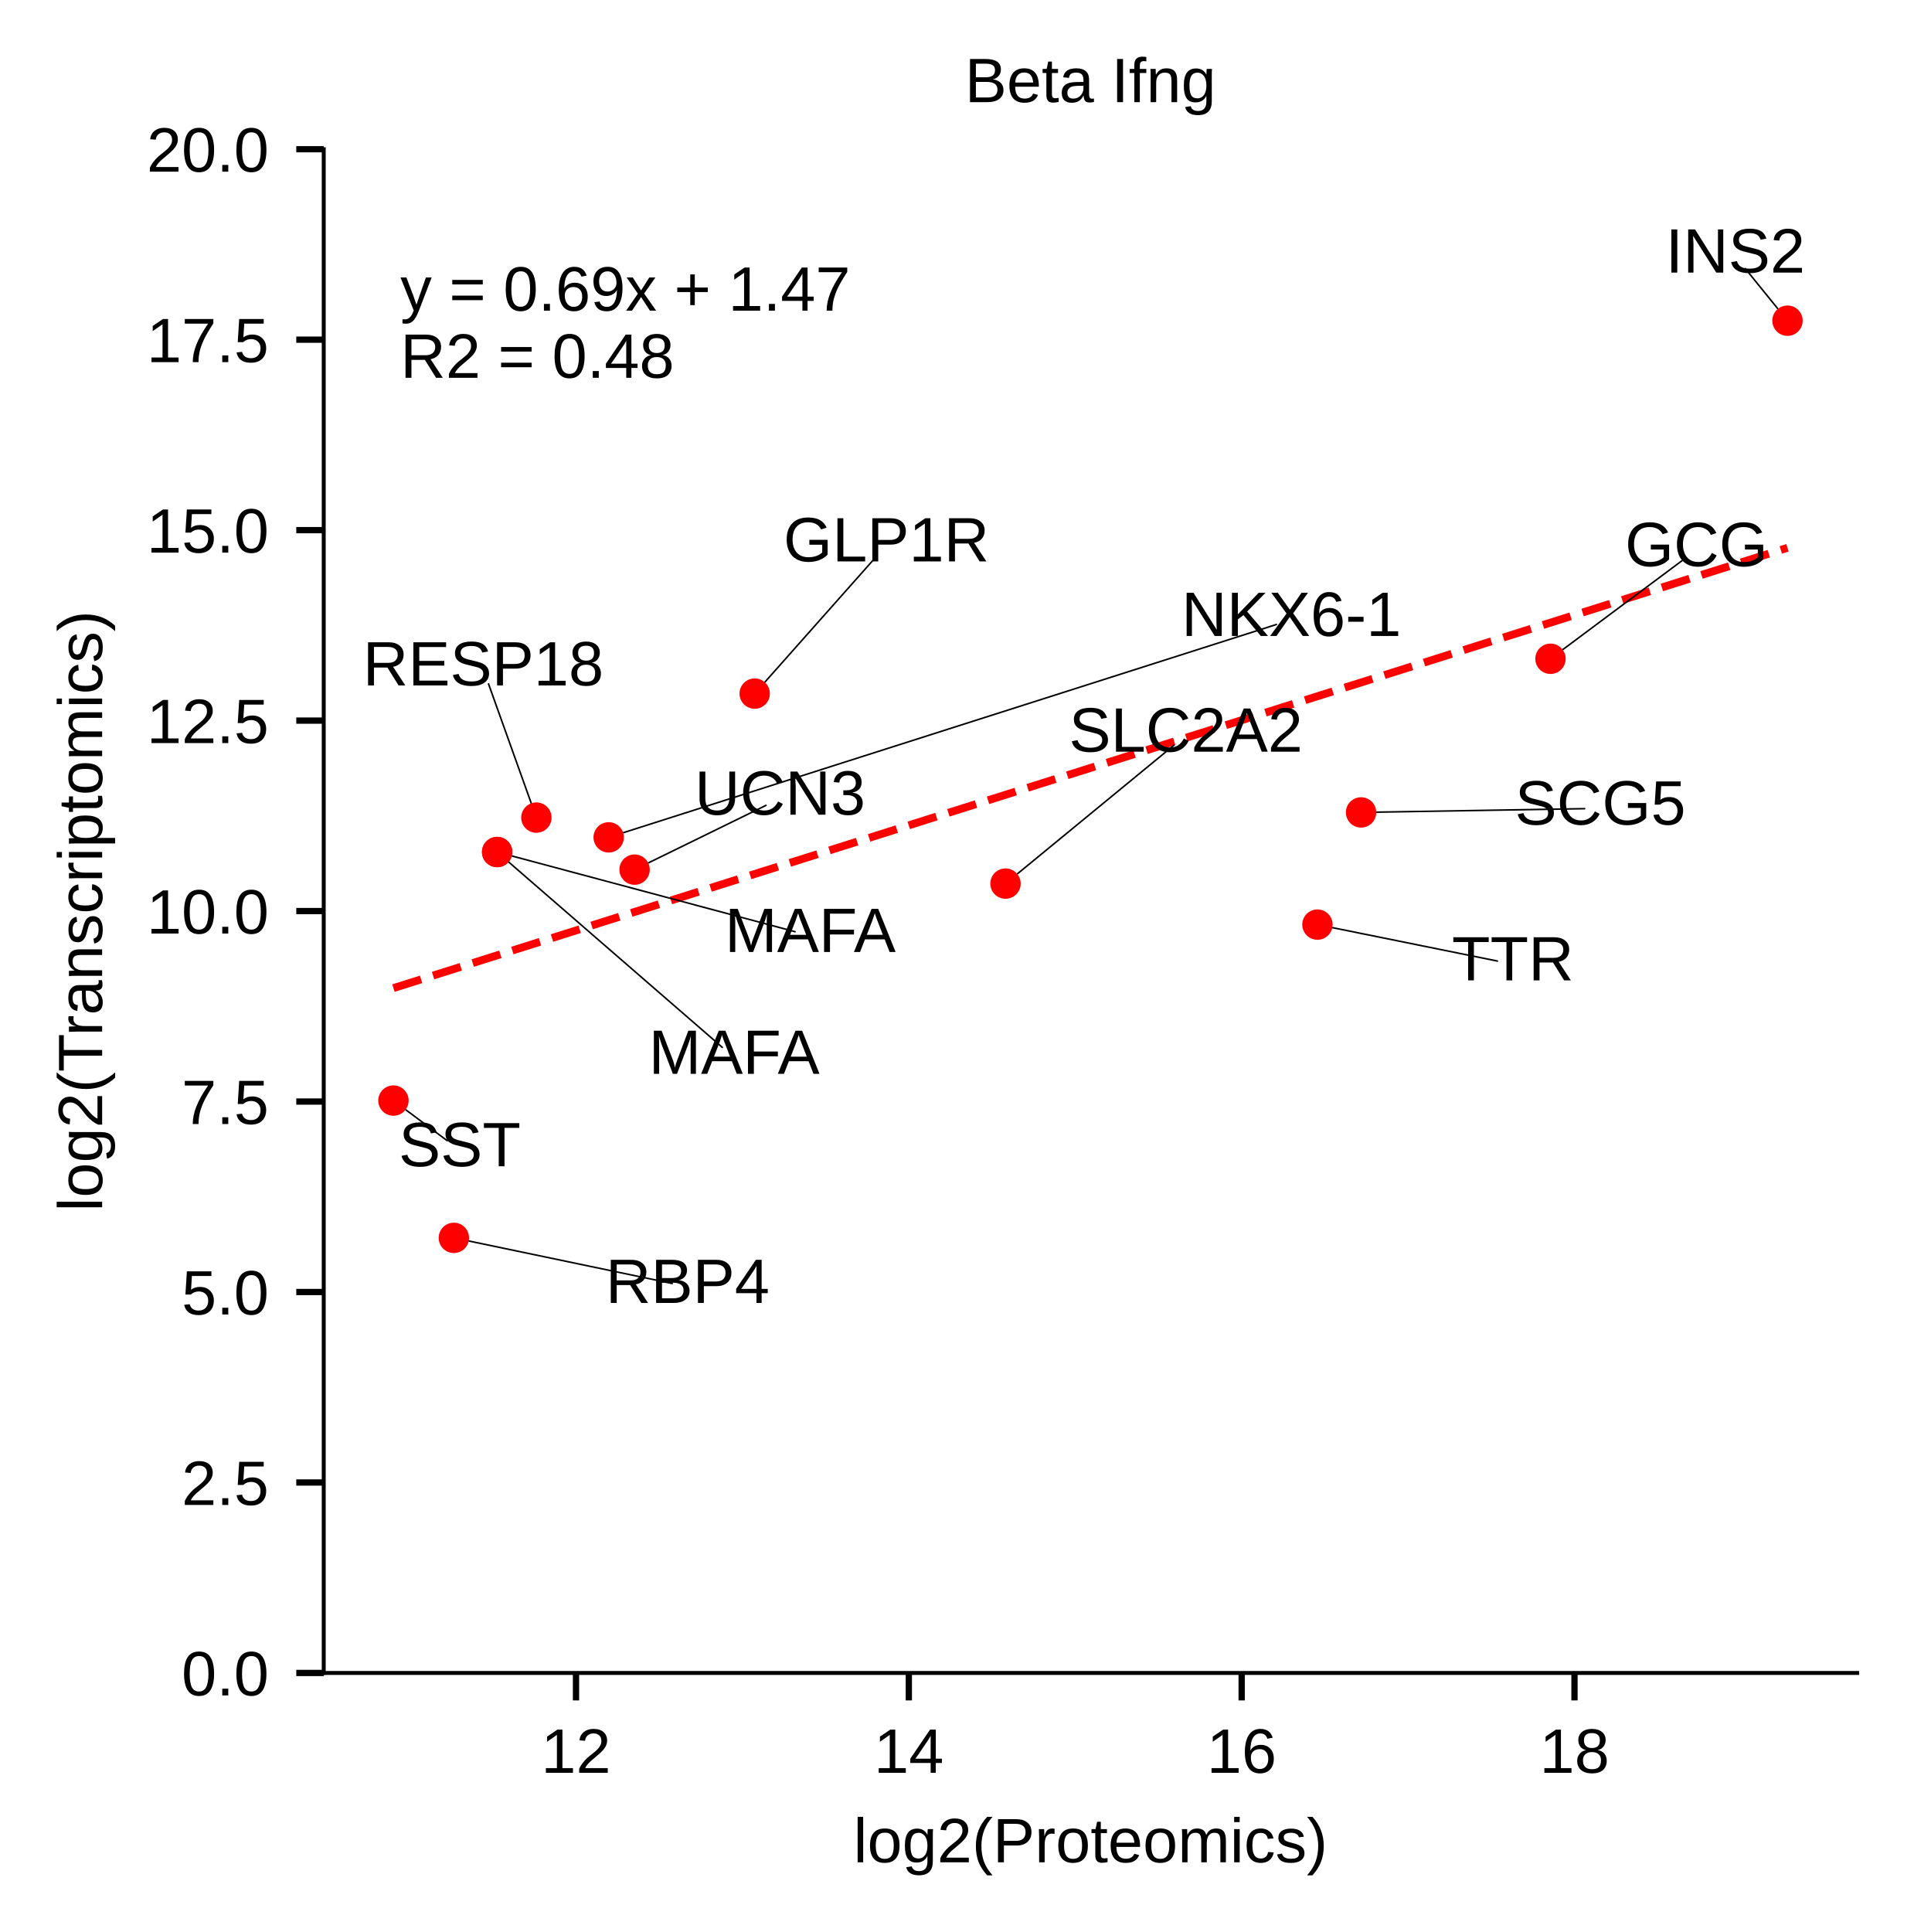
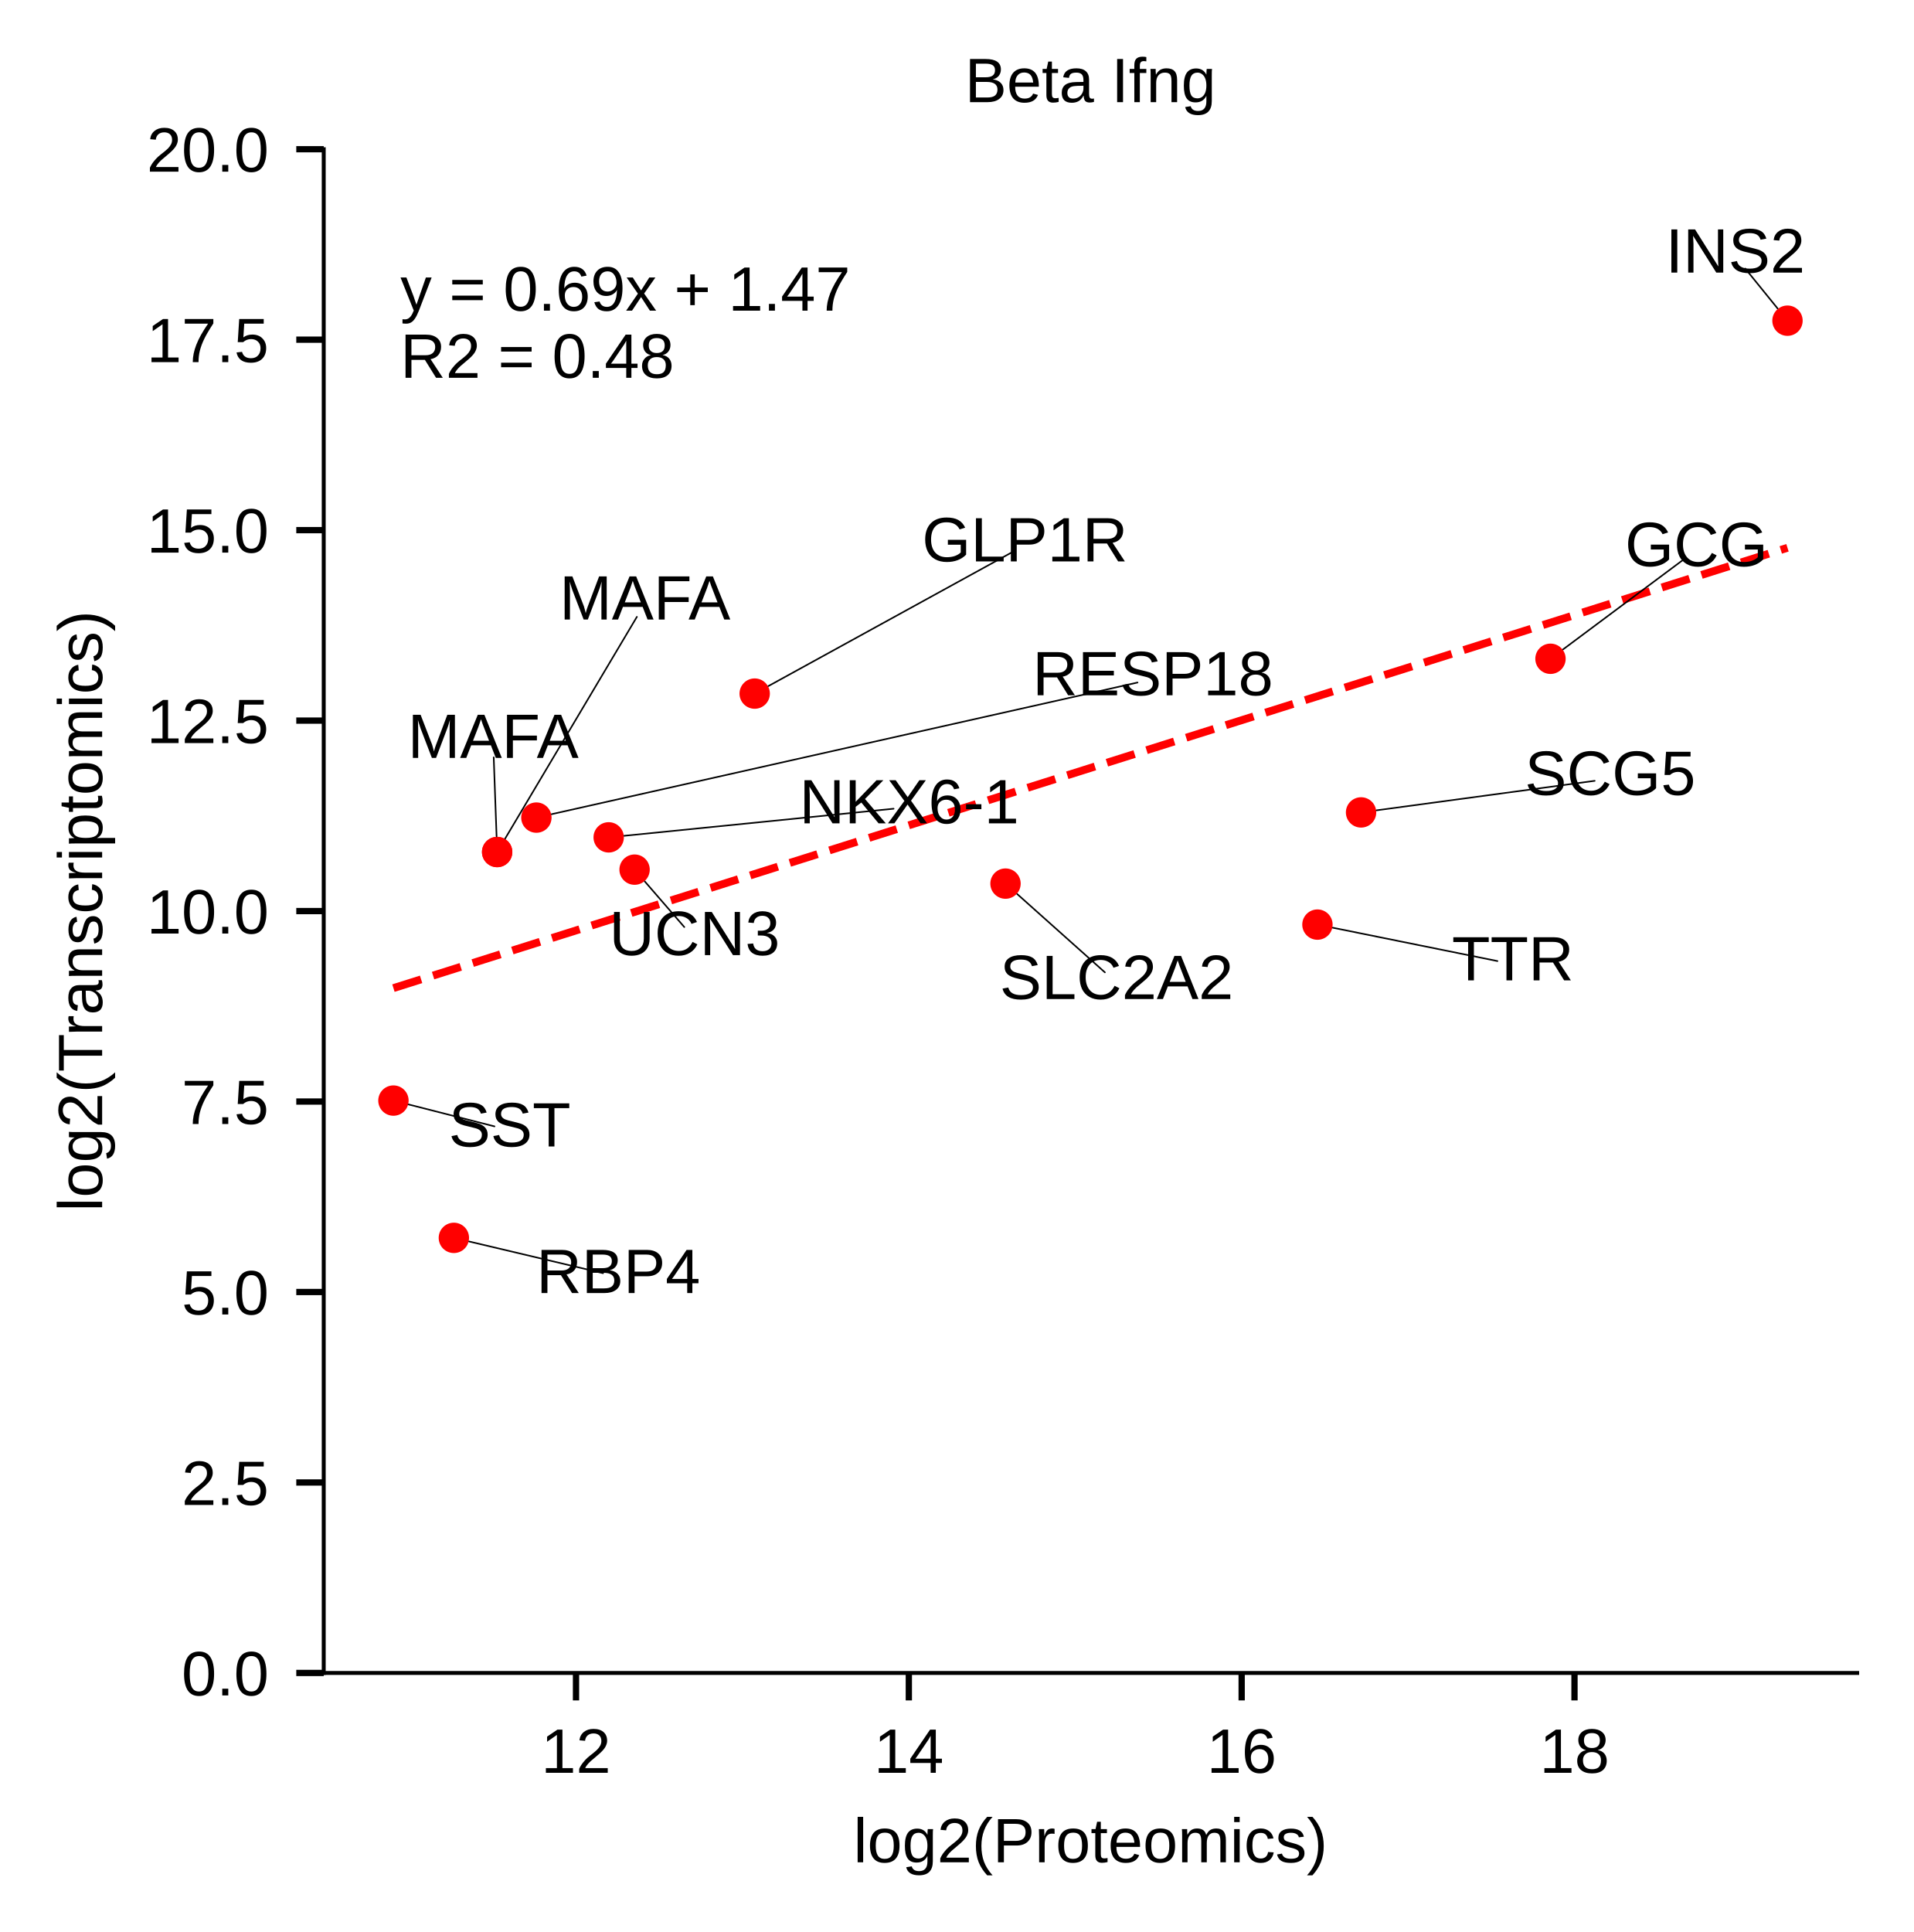
<svg xmlns="http://www.w3.org/2000/svg" xmlns:xlink="http://www.w3.org/1999/xlink" width="243.996pt" height="246.306pt" viewBox="0 0 243.996 246.306" version="1.1">
  <defs>
    <style type="text/css">*{stroke-linejoin: round; stroke-linecap: butt}</style>
  </defs>
  <g id="figure_1">
    <g id="patch_1">
      <path d="M 0 246.306  L 243.996 246.306  L 243.996 -0  L 0 -0  L 0 246.306  z " style="fill: none" />
    </g>
    <g id="axes_1">
      <g id="patch_2">
        <path d="M 41.276 213.282  L 236.796 213.282  L 236.796 19.024  L 41.276 19.024  L 41.276 213.282  z " style="fill: none" />
      </g>
      <g id="PathCollection_1">
        <defs>
-           <path id="C0_0_ef5e07e1eb" d="M 0 1.936  C 0.514 1.936 1.006 1.732 1.369 1.369  C 1.732 1.006 1.936 0.514 1.936 -0  C 1.936 -0.514 1.732 -1.006 1.369 -1.369  C 1.006 -1.732 0.514 -1.936 0 -1.936  C -0.514 -1.936 -1.006 -1.732 -1.369 -1.369  C -1.732 -1.006 -1.936 -0.514 -1.936 0  C -1.936 0.514 -1.732 1.006 -1.369 1.369  C -1.006 1.732 -0.514 1.936 0 1.936  z " />
+           <path id="C0_0_ca53ec436f" d="M 0 1.936  C 0.514 1.936 1.006 1.732 1.369 1.369  C 1.732 1.006 1.936 0.514 1.936 -0  C 1.936 -0.514 1.732 -1.006 1.369 -1.369  C 1.006 -1.732 0.514 -1.936 0 -1.936  C -0.514 -1.936 -1.006 -1.732 -1.369 -1.369  C -1.732 -1.006 -1.936 -0.514 -1.936 0  C -1.936 0.514 -1.732 1.006 -1.369 1.369  C -1.006 1.732 -0.514 1.936 0 1.936  z " />
        </defs>
-         <g clip-path="url(#pf78d682aeb)">
-           <use xlink:href="#C0_0_ef5e07e1eb" x="63.388" y="108.623" style="fill: #ff0000" />
-         </g>
-         <g clip-path="url(#pf78d682aeb)">
-           <use xlink:href="#C0_0_ef5e07e1eb" x="197.691" y="83.986" style="fill: #ff0000" />
-         </g>
-         <g clip-path="url(#pf78d682aeb)">
-           <use xlink:href="#C0_0_ef5e07e1eb" x="167.977" y="117.876" style="fill: #ff0000" />
-         </g>
-         <g clip-path="url(#pf78d682aeb)">
-           <use xlink:href="#C0_0_ef5e07e1eb" x="128.205" y="112.649" style="fill: #ff0000" />
-         </g>
-         <g clip-path="url(#pf78d682aeb)">
-           <use xlink:href="#C0_0_ef5e07e1eb" x="63.388" y="108.623" style="fill: #ff0000" />
-         </g>
-         <g clip-path="url(#pf78d682aeb)">
-           <use xlink:href="#C0_0_ef5e07e1eb" x="227.909" y="40.883" style="fill: #ff0000" />
-         </g>
-         <g clip-path="url(#pf78d682aeb)">
-           <use xlink:href="#C0_0_ef5e07e1eb" x="77.608" y="106.753" style="fill: #ff0000" />
-         </g>
-         <g clip-path="url(#pf78d682aeb)">
-           <use xlink:href="#C0_0_ef5e07e1eb" x="80.911" y="110.868" style="fill: #ff0000" />
-         </g>
-         <g clip-path="url(#pf78d682aeb)">
-           <use xlink:href="#C0_0_ef5e07e1eb" x="96.225" y="88.425" style="fill: #ff0000" />
-         </g>
-         <g clip-path="url(#pf78d682aeb)">
-           <use xlink:href="#C0_0_ef5e07e1eb" x="68.39" y="104.234" style="fill: #ff0000" />
-         </g>
-         <g clip-path="url(#pf78d682aeb)">
-           <use xlink:href="#C0_0_ef5e07e1eb" x="173.539" y="103.573" style="fill: #ff0000" />
-         </g>
-         <g clip-path="url(#pf78d682aeb)">
-           <use xlink:href="#C0_0_ef5e07e1eb" x="50.164" y="140.31" style="fill: #ff0000" />
-         </g>
-         <g clip-path="url(#pf78d682aeb)">
-           <use xlink:href="#C0_0_ef5e07e1eb" x="57.869" y="157.813" style="fill: #ff0000" />
+         <g clip-path="url(#pab7a0e41d8)">
+           <use xlink:href="#C0_0_ca53ec436f" x="63.388" y="108.623" style="fill: #ff0000" />
+         </g>
+         <g clip-path="url(#pab7a0e41d8)">
+           <use xlink:href="#C0_0_ca53ec436f" x="197.691" y="83.986" style="fill: #ff0000" />
+         </g>
+         <g clip-path="url(#pab7a0e41d8)">
+           <use xlink:href="#C0_0_ca53ec436f" x="167.977" y="117.876" style="fill: #ff0000" />
+         </g>
+         <g clip-path="url(#pab7a0e41d8)">
+           <use xlink:href="#C0_0_ca53ec436f" x="128.205" y="112.649" style="fill: #ff0000" />
+         </g>
+         <g clip-path="url(#pab7a0e41d8)">
+           <use xlink:href="#C0_0_ca53ec436f" x="63.388" y="108.623" style="fill: #ff0000" />
+         </g>
+         <g clip-path="url(#pab7a0e41d8)">
+           <use xlink:href="#C0_0_ca53ec436f" x="227.909" y="40.883" style="fill: #ff0000" />
+         </g>
+         <g clip-path="url(#pab7a0e41d8)">
+           <use xlink:href="#C0_0_ca53ec436f" x="77.608" y="106.753" style="fill: #ff0000" />
+         </g>
+         <g clip-path="url(#pab7a0e41d8)">
+           <use xlink:href="#C0_0_ca53ec436f" x="80.911" y="110.868" style="fill: #ff0000" />
+         </g>
+         <g clip-path="url(#pab7a0e41d8)">
+           <use xlink:href="#C0_0_ca53ec436f" x="96.225" y="88.425" style="fill: #ff0000" />
+         </g>
+         <g clip-path="url(#pab7a0e41d8)">
+           <use xlink:href="#C0_0_ca53ec436f" x="68.39" y="104.234" style="fill: #ff0000" />
+         </g>
+         <g clip-path="url(#pab7a0e41d8)">
+           <use xlink:href="#C0_0_ca53ec436f" x="173.539" y="103.573" style="fill: #ff0000" />
+         </g>
+         <g clip-path="url(#pab7a0e41d8)">
+           <use xlink:href="#C0_0_ca53ec436f" x="50.164" y="140.31" style="fill: #ff0000" />
+         </g>
+         <g clip-path="url(#pab7a0e41d8)">
+           <use xlink:href="#C0_0_ca53ec436f" x="57.869" y="157.813" style="fill: #ff0000" />
        </g>
      </g>
      <g id="matplotlib.axis_1">
        <g id="xtick_1">
          <g id="line2d_1">
            <defs>
-               <path id="m17dfc905a6" d="M 0 0  L 0 3.5  " style="stroke: #000000; stroke-width: 0.8" />
+               <path id="mc58dbde96e" d="M 0 0  L 0 3.5  " style="stroke: #000000; stroke-width: 0.8" />
            </defs>
            <g>
-               <use xlink:href="#m17dfc905a6" x="73.441" y="213.282" style="stroke: #000000; stroke-width: 0.8" />
+               <use xlink:href="#mc58dbde96e" x="73.441" y="213.282" style="stroke: #000000; stroke-width: 0.8" />
            </g>
          </g>
          <g id="text_1">
            <text style="font-size: 8px; font-family: 'Arial'; text-anchor: middle" x="73.441" y="226.008" transform="rotate(-0 73.4411 226.0083)">12</text>
          </g>
        </g>
        <g id="xtick_2">
          <g id="line2d_2">
            <g>
-               <use xlink:href="#m17dfc905a6" x="115.878" y="213.282" style="stroke: #000000; stroke-width: 0.8" />
+               <use xlink:href="#mc58dbde96e" x="115.878" y="213.282" style="stroke: #000000; stroke-width: 0.8" />
            </g>
          </g>
          <g id="text_2">
            <text style="font-size: 8px; font-family: 'Arial'; text-anchor: middle" x="115.878" y="226.008" transform="rotate(-0 115.878 226.0083)">14</text>
          </g>
        </g>
        <g id="xtick_3">
          <g id="line2d_3">
            <g>
-               <use xlink:href="#m17dfc905a6" x="158.315" y="213.282" style="stroke: #000000; stroke-width: 0.8" />
+               <use xlink:href="#mc58dbde96e" x="158.315" y="213.282" style="stroke: #000000; stroke-width: 0.8" />
            </g>
          </g>
          <g id="text_3">
            <text style="font-size: 8px; font-family: 'Arial'; text-anchor: middle" x="158.315" y="226.008" transform="rotate(-0 158.3149 226.0083)">16</text>
          </g>
        </g>
        <g id="xtick_4">
          <g id="line2d_4">
            <g>
-               <use xlink:href="#m17dfc905a6" x="200.752" y="213.282" style="stroke: #000000; stroke-width: 0.8" />
+               <use xlink:href="#mc58dbde96e" x="200.752" y="213.282" style="stroke: #000000; stroke-width: 0.8" />
            </g>
          </g>
          <g id="text_4">
            <text style="font-size: 8px; font-family: 'Arial'; text-anchor: middle" x="200.752" y="226.008" transform="rotate(-0 200.7518 226.0083)">18</text>
          </g>
        </g>
        <g id="text_5">
          <text style="font-size: 8px; font-family: 'Arial'; text-anchor: middle" x="139.036" y="237.422" transform="rotate(-0 139.0361 237.422)">log2(Proteomics)</text>
        </g>
      </g>
      <g id="matplotlib.axis_2">
        <g id="ytick_1">
          <g id="line2d_5">
            <defs>
-               <path id="m6ae618dfba" d="M 0 0  L -3.5 0  " style="stroke: #000000; stroke-width: 0.8" />
+               <path id="me63f6ab173" d="M 0 0  L -3.5 0  " style="stroke: #000000; stroke-width: 0.8" />
            </defs>
            <g>
-               <use xlink:href="#m6ae618dfba" x="41.276" y="213.282" style="stroke: #000000; stroke-width: 0.8" />
+               <use xlink:href="#me63f6ab173" x="41.276" y="213.282" style="stroke: #000000; stroke-width: 0.8" />
            </g>
          </g>
          <g id="text_6">
            <text style="font-size: 8px; font-family: 'Arial'; text-anchor: end" x="34.276" y="216.145" transform="rotate(-0 34.27625 216.1451)">0.0</text>
          </g>
        </g>
        <g id="ytick_2">
          <g id="line2d_6">
            <g>
-               <use xlink:href="#m6ae618dfba" x="41.276" y="189" style="stroke: #000000; stroke-width: 0.8" />
+               <use xlink:href="#me63f6ab173" x="41.276" y="189" style="stroke: #000000; stroke-width: 0.8" />
            </g>
          </g>
          <g id="text_7">
            <text style="font-size: 8px; font-family: 'Arial'; text-anchor: end" x="34.276" y="191.863" transform="rotate(-0 34.27625 191.8629)">2.5</text>
          </g>
        </g>
        <g id="ytick_3">
          <g id="line2d_7">
            <g>
-               <use xlink:href="#m6ae618dfba" x="41.276" y="164.717" style="stroke: #000000; stroke-width: 0.8" />
+               <use xlink:href="#me63f6ab173" x="41.276" y="164.717" style="stroke: #000000; stroke-width: 0.8" />
            </g>
          </g>
          <g id="text_8">
            <text style="font-size: 8px; font-family: 'Arial'; text-anchor: end" x="34.276" y="167.581" transform="rotate(-0 34.27625 167.5806)">5.0</text>
          </g>
        </g>
        <g id="ytick_4">
          <g id="line2d_8">
            <g>
-               <use xlink:href="#m6ae618dfba" x="41.276" y="140.435" style="stroke: #000000; stroke-width: 0.8" />
+               <use xlink:href="#me63f6ab173" x="41.276" y="140.435" style="stroke: #000000; stroke-width: 0.8" />
            </g>
          </g>
          <g id="text_9">
            <text style="font-size: 8px; font-family: 'Arial'; text-anchor: end" x="34.276" y="143.298" transform="rotate(-0 34.27625 143.2983)">7.5</text>
          </g>
        </g>
        <g id="ytick_5">
          <g id="line2d_9">
            <g>
-               <use xlink:href="#m6ae618dfba" x="41.276" y="116.153" style="stroke: #000000; stroke-width: 0.8" />
+               <use xlink:href="#me63f6ab173" x="41.276" y="116.153" style="stroke: #000000; stroke-width: 0.8" />
            </g>
          </g>
          <g id="text_10">
            <text style="font-size: 8px; font-family: 'Arial'; text-anchor: end" x="34.276" y="119.016" transform="rotate(-0 34.27625 119.016)">10.0</text>
          </g>
        </g>
        <g id="ytick_6">
          <g id="line2d_10">
            <g>
-               <use xlink:href="#m6ae618dfba" x="41.276" y="91.871" style="stroke: #000000; stroke-width: 0.8" />
+               <use xlink:href="#me63f6ab173" x="41.276" y="91.871" style="stroke: #000000; stroke-width: 0.8" />
            </g>
          </g>
          <g id="text_11">
            <text style="font-size: 8px; font-family: 'Arial'; text-anchor: end" x="34.276" y="94.734" transform="rotate(-0 34.27625 94.73373)">12.5</text>
          </g>
        </g>
        <g id="ytick_7">
          <g id="line2d_11">
            <g>
-               <use xlink:href="#m6ae618dfba" x="41.276" y="67.588" style="stroke: #000000; stroke-width: 0.8" />
+               <use xlink:href="#me63f6ab173" x="41.276" y="67.588" style="stroke: #000000; stroke-width: 0.8" />
            </g>
          </g>
          <g id="text_12">
            <text style="font-size: 8px; font-family: 'Arial'; text-anchor: end" x="34.276" y="70.451" transform="rotate(-0 34.27625 70.45144)">15.0</text>
          </g>
        </g>
        <g id="ytick_8">
          <g id="line2d_12">
            <g>
-               <use xlink:href="#m6ae618dfba" x="41.276" y="43.306" style="stroke: #000000; stroke-width: 0.8" />
+               <use xlink:href="#me63f6ab173" x="41.276" y="43.306" style="stroke: #000000; stroke-width: 0.8" />
            </g>
          </g>
          <g id="text_13">
            <text style="font-size: 8px; font-family: 'Arial'; text-anchor: end" x="34.276" y="46.169" transform="rotate(-0 34.27625 46.16916)">17.5</text>
          </g>
        </g>
        <g id="ytick_9">
          <g id="line2d_13">
            <g>
-               <use xlink:href="#m6ae618dfba" x="41.276" y="19.024" style="stroke: #000000; stroke-width: 0.8" />
+               <use xlink:href="#me63f6ab173" x="41.276" y="19.024" style="stroke: #000000; stroke-width: 0.8" />
            </g>
          </g>
          <g id="text_14">
            <text style="font-size: 8px; font-family: 'Arial'; text-anchor: end" x="34.276" y="21.887" transform="rotate(-0 34.27625 21.88687)">20.0</text>
          </g>
        </g>
        <g id="text_15">
          <text style="font-size: 8px; font-family: 'Arial'; text-anchor: middle" x="13.024" y="116.153" transform="rotate(-90 13.02375 116.1529)">log2(Transcriptomics)</text>
        </g>
      </g>
      <g id="line2d_14">
-         <path d="M 50.164 125.971  L 51.959 125.404  L 53.754 124.837  L 55.55 124.27  L 57.345 123.703  L 59.141 123.136  L 60.936 122.569  L 62.731 122.002  L 64.527 121.435  L 66.322 120.868  L 68.118 120.301  L 69.913 119.734  L 71.708 119.167  L 73.504 118.6  L 75.299 118.033  L 77.095 117.466  L 78.89 116.899  L 80.685 116.332  L 82.481 115.765  L 84.276 115.198  L 86.072 114.631  L 87.867 114.064  L 89.662 113.497  L 91.458 112.93  L 93.253 112.363  L 95.049 111.796  L 96.844 111.229  L 98.639 110.662  L 100.435 110.095  L 102.23 109.528  L 104.026 108.961  L 105.821 108.394  L 107.616 107.827  L 109.412 107.26  L 111.207 106.693  L 113.003 106.126  L 114.798 105.559  L 116.594 104.992  L 118.389 104.425  L 120.184 103.858  L 121.98 103.291  L 123.775 102.724  L 125.571 102.157  L 127.366 101.59  L 129.161 101.023  L 130.957 100.456  L 132.752 99.889  L 134.548 99.322  L 136.343 98.755  L 138.138 98.188  L 139.934 97.62  L 141.729 97.053  L 143.525 96.486  L 145.32 95.919  L 147.115 95.352  L 148.911 94.785  L 150.706 94.218  L 152.502 93.651  L 154.297 93.084  L 156.092 92.517  L 157.888 91.95  L 159.683 91.383  L 161.479 90.816  L 163.274 90.249  L 165.069 89.682  L 166.865 89.115  L 168.66 88.548  L 170.456 87.981  L 172.251 87.414  L 174.047 86.847  L 175.842 86.28  L 177.637 85.713  L 179.433 85.146  L 181.228 84.579  L 183.024 84.012  L 184.819 83.445  L 186.614 82.878  L 188.41 82.311  L 190.205 81.744  L 192.001 81.177  L 193.796 80.61  L 195.591 80.043  L 197.387 79.476  L 199.182 78.909  L 200.978 78.342  L 202.773 77.775  L 204.568 77.208  L 206.364 76.641  L 208.159 76.074  L 209.955 75.507  L 211.75 74.94  L 213.545 74.373  L 215.341 73.806  L 217.136 73.239  L 218.932 72.672  L 220.727 72.105  L 222.522 71.538  L 224.318 70.971  L 226.113 70.404  L 227.909 69.837  " clip-path="url(#pf78d682aeb)" style="fill: none; stroke-dasharray: 3.7,1.6; stroke-dashoffset: 0; stroke: #ff0000" />
+         <path d="M 50.164 125.971  L 51.959 125.404  L 53.754 124.837  L 55.55 124.27  L 57.345 123.703  L 59.141 123.136  L 60.936 122.569  L 62.731 122.002  L 64.527 121.435  L 66.322 120.868  L 68.118 120.301  L 69.913 119.734  L 71.708 119.167  L 73.504 118.6  L 75.299 118.033  L 77.095 117.466  L 78.89 116.899  L 80.685 116.332  L 82.481 115.765  L 84.276 115.198  L 86.072 114.631  L 87.867 114.064  L 89.662 113.497  L 91.458 112.93  L 93.253 112.363  L 95.049 111.796  L 96.844 111.229  L 98.639 110.662  L 100.435 110.095  L 102.23 109.528  L 104.026 108.961  L 105.821 108.394  L 107.616 107.827  L 109.412 107.26  L 111.207 106.693  L 113.003 106.126  L 114.798 105.559  L 116.594 104.992  L 118.389 104.425  L 120.184 103.858  L 121.98 103.291  L 123.775 102.724  L 125.571 102.157  L 127.366 101.59  L 129.161 101.023  L 130.957 100.456  L 132.752 99.889  L 134.548 99.322  L 136.343 98.755  L 138.138 98.188  L 139.934 97.62  L 141.729 97.053  L 143.525 96.486  L 145.32 95.919  L 147.115 95.352  L 148.911 94.785  L 150.706 94.218  L 152.502 93.651  L 154.297 93.084  L 156.092 92.517  L 157.888 91.95  L 159.683 91.383  L 161.479 90.816  L 163.274 90.249  L 165.069 89.682  L 166.865 89.115  L 168.66 88.548  L 170.456 87.981  L 172.251 87.414  L 174.047 86.847  L 175.842 86.28  L 177.637 85.713  L 179.433 85.146  L 181.228 84.579  L 183.024 84.012  L 184.819 83.445  L 186.614 82.878  L 188.41 82.311  L 190.205 81.744  L 192.001 81.177  L 193.796 80.61  L 195.591 80.043  L 197.387 79.476  L 199.182 78.909  L 200.978 78.342  L 202.773 77.775  L 204.568 77.208  L 206.364 76.641  L 208.159 76.074  L 209.955 75.507  L 211.75 74.94  L 213.545 74.373  L 215.341 73.806  L 217.136 73.239  L 218.932 72.672  L 220.727 72.105  L 222.522 71.538  L 224.318 70.971  L 226.113 70.404  L 227.909 69.837  " clip-path="url(#pab7a0e41d8)" style="fill: none; stroke-dasharray: 3.7,1.6; stroke-dashoffset: 0; stroke: #ff0000" />
      </g>
      <g id="patch_3">
        <path d="M 41.276 213.282  L 41.276 19.024  " style="fill: none; stroke: #000000; stroke-width: 0.5; stroke-linejoin: miter; stroke-linecap: square" />
      </g>
      <g id="patch_4">
        <path d="M 41.276 213.282  L 236.796 213.282  " style="fill: none; stroke: #000000; stroke-width: 0.5; stroke-linejoin: miter; stroke-linecap: square" />
      </g>
      <g id="text_16">
        <text style="font-size: 8px; font-family: 'Arial'" transform="translate(51.05223 39.60724)">y = 0.69x + 1.47</text>
        <text style="font-size: 8px; font-family: 'Arial'" transform="translate(51.05223 48.16249)">R2 = 0.48</text>
      </g>
      <g id="text_17">
-         <text style="font-size: 8px; font-family: 'Arial'; text-anchor: middle" x="93.604" y="136.903" transform="rotate(-0 93.60411 136.9031)">MAFA</text>
+         <text style="font-size: 8px; font-family: 'Arial'; text-anchor: middle" x="82.231" y="78.985" transform="rotate(-0 82.23068 78.98492)">MAFA</text>
      </g>
      <g id="text_18">
        <text style="font-size: 8px; font-family: 'Arial'; text-anchor: middle" x="216.297" y="72.178" transform="rotate(-0 216.2974 72.17817)">GCG</text>
      </g>
      <g id="text_19">
        <text style="font-size: 8px; font-family: 'Arial'; text-anchor: middle" x="192.89" y="124.989" transform="rotate(-0 192.8898 124.9894)">TTR</text>
      </g>
      <g id="text_20">
-         <text style="font-size: 8px; font-family: 'Arial'; text-anchor: middle" x="151.198" y="95.829" transform="rotate(-0 151.1983 95.82857)">SLC2A2</text>
+         <text style="font-size: 8px; font-family: 'Arial'; text-anchor: middle" x="142.368" y="127.364" transform="rotate(-0 142.3683 127.364)">SLC2A2</text>
      </g>
      <g id="text_21">
-         <text style="font-size: 8px; font-family: 'Arial'; text-anchor: middle" x="103.31" y="121.368" transform="rotate(-0 103.3096 121.3682)">MAFA</text>
+         <text style="font-size: 8px; font-family: 'Arial'; text-anchor: middle" x="62.878" y="96.624" transform="rotate(-0 62.87802 96.62447)">MAFA</text>
      </g>
      <g id="text_22">
        <text style="font-size: 8px; font-family: 'Arial'; text-anchor: middle" x="221.265" y="34.751" transform="rotate(-0 221.2647 34.75142)">INS2</text>
      </g>
      <g id="text_23">
-         <text style="font-size: 8px; font-family: 'Arial'; text-anchor: middle" x="164.652" y="81.074" transform="rotate(-0 164.6515 81.07383)">NKX6-1</text>
+         <text style="font-size: 8px; font-family: 'Arial'; text-anchor: middle" x="115.924" y="104.97" transform="rotate(-0 115.9238 104.9698)">NKX6-1</text>
      </g>
      <g id="text_24">
-         <text style="font-size: 8px; font-family: 'Arial'; text-anchor: middle" x="99.459" y="103.862" transform="rotate(-0 99.45912 103.8623)">UCN3</text>
+         <text style="font-size: 8px; font-family: 'Arial'; text-anchor: middle" x="88.558" y="121.766" transform="rotate(-0 88.55844 121.7661)">UCN3</text>
      </g>
      <g id="text_25">
-         <text style="font-size: 8px; font-family: 'Arial'; text-anchor: middle" x="113.017" y="71.572" transform="rotate(-0 113.0172 71.57153)">GLP1R</text>
+         <text style="font-size: 8px; font-family: 'Arial'; text-anchor: middle" x="130.677" y="71.572" transform="rotate(-0 130.6771 71.57153)">GLP1R</text>
      </g>
      <g id="text_26">
-         <text style="font-size: 8px; font-family: 'Arial'; text-anchor: middle" x="61.617" y="87.382" transform="rotate(-0 61.6166 87.3819)">RESP18</text>
+         <text style="font-size: 8px; font-family: 'Arial'; text-anchor: middle" x="146.992" y="88.642" transform="rotate(-0 146.9917 88.64234)">RESP18</text>
      </g>
      <g id="text_27">
-         <text style="font-size: 8px; font-family: 'Arial'; text-anchor: middle" x="204.049" y="105.13" transform="rotate(-0 204.0495 105.1297)">SCG5</text>
+         <text style="font-size: 8px; font-family: 'Arial'; text-anchor: middle" x="205.311" y="101.345" transform="rotate(-0 205.3109 101.3454)">SCG5</text>
      </g>
      <g id="text_28">
-         <text style="font-size: 8px; font-family: 'Arial'; text-anchor: middle" x="58.621" y="148.685" transform="rotate(-0 58.62074 148.6854)">SST</text>
+         <text style="font-size: 8px; font-family: 'Arial'; text-anchor: middle" x="64.985" y="146.163" transform="rotate(-0 64.98516 146.1625)">SST</text>
      </g>
      <g id="text_29">
-         <text style="font-size: 8px; font-family: 'Arial'; text-anchor: middle" x="87.67" y="166.11" transform="rotate(-0 87.67026 166.1097)">RBP4</text>
+         <text style="font-size: 8px; font-family: 'Arial'; text-anchor: middle" x="78.84" y="164.848" transform="rotate(-0 78.84034 164.8482)">RBP4</text>
      </g>
      <g id="patch_5">
-         <path d="M 92.096 133.526  Q 78.497 121.73 64.899 109.933  " style="fill: none; stroke: #000000; stroke-width: 0.2; stroke-linecap: round" />
+         <path d="M 81.207 78.639  Q 72.808 92.773 64.408 106.907  " style="fill: none; stroke: #000000; stroke-width: 0.2; stroke-linecap: round" />
      </g>
      <g id="patch_6">
        <path d="M 214.696 71.304  Q 206.996 77.047 199.296 82.789  " style="fill: none; stroke: #000000; stroke-width: 0.2; stroke-linecap: round" />
      </g>
      <g id="patch_7">
        <path d="M 190.928 122.524  Q 180.432 120.398 169.935 118.272  " style="fill: none; stroke: #000000; stroke-width: 0.2; stroke-linecap: round" />
      </g>
      <g id="patch_8">
-         <path d="M 149.652 95.031  Q 139.702 103.204 129.752 111.378  " style="fill: none; stroke: #000000; stroke-width: 0.2; stroke-linecap: round" />
+         <path d="M 140.878 123.965  Q 135.289 118.974 129.699 113.983  " style="fill: none; stroke: #000000; stroke-width: 0.2; stroke-linecap: round" />
      </g>
      <g id="patch_9">
-         <path d="M 101.377 118.783  Q 83.35 113.962 65.322 109.14  " style="fill: none; stroke: #000000; stroke-width: 0.2; stroke-linecap: round" />
+         <path d="M 62.95 96.552  Q 63.133 101.587 63.316 106.622  " style="fill: none; stroke: #000000; stroke-width: 0.2; stroke-linecap: round" />
      </g>
      <g id="patch_10">
        <path d="M 222.525 34.239  Q 224.587 36.784 226.65 39.329  " style="fill: none; stroke: #000000; stroke-width: 0.2; stroke-linecap: round" />
      </g>
      <g id="patch_11">
-         <path d="M 162.747 79.613  Q 121.13 92.88 79.513 106.146  " style="fill: none; stroke: #000000; stroke-width: 0.2; stroke-linecap: round" />
+         <path d="M 113.936 103.101  Q 96.768 104.827 79.599 106.553  " style="fill: none; stroke: #000000; stroke-width: 0.2; stroke-linecap: round" />
      </g>
      <g id="patch_12">
-         <path d="M 97.664 102.673  Q 90.185 106.331 82.707 109.99  " style="fill: none; stroke: #000000; stroke-width: 0.2; stroke-linecap: round" />
+         <path d="M 87.25 118.187  Q 84.735 115.283 82.22 112.38  " style="fill: none; stroke: #000000; stroke-width: 0.2; stroke-linecap: round" />
      </g>
      <g id="patch_13">
-         <path d="M 111.691 70.998  Q 104.621 78.963 97.552 86.929  " style="fill: none; stroke: #000000; stroke-width: 0.2; stroke-linecap: round" />
+         <path d="M 128.923 70.467  Q 113.45 78.964 97.977 87.462  " style="fill: none; stroke: #000000; stroke-width: 0.2; stroke-linecap: round" />
      </g>
      <g id="patch_14">
-         <path d="M 62.29 87.194  Q 65.002 94.772 67.715 102.349  " style="fill: none; stroke: #000000; stroke-width: 0.2; stroke-linecap: round" />
+         <path d="M 145.039 87.013  Q 107.69 95.404 70.34 103.796  " style="fill: none; stroke: #000000; stroke-width: 0.2; stroke-linecap: round" />
      </g>
      <g id="patch_15">
-         <path d="M 202.049 103.095  Q 188.795 103.317 175.54 103.539  " style="fill: none; stroke: #000000; stroke-width: 0.2; stroke-linecap: round" />
+         <path d="M 203.329 99.545  Q 189.425 101.425 175.521 103.305  " style="fill: none; stroke: #000000; stroke-width: 0.2; stroke-linecap: round" />
      </g>
      <g id="patch_16">
-         <path d="M 57.016 145.421  Q 54.391 143.463 51.766 141.505  " style="fill: none; stroke: #000000; stroke-width: 0.2; stroke-linecap: round" />
+         <path d="M 63.049 143.6  Q 57.574 142.202 52.098 140.804  " style="fill: none; stroke: #000000; stroke-width: 0.2; stroke-linecap: round" />
      </g>
      <g id="patch_17">
-         <path d="M 85.709 163.632  Q 72.77 160.927 59.83 158.223  " style="fill: none; stroke: #000000; stroke-width: 0.2; stroke-linecap: round" />
+         <path d="M 76.892 162.319  Q 68.354 160.296 59.815 158.274  " style="fill: none; stroke: #000000; stroke-width: 0.2; stroke-linecap: round" />
      </g>
      <g id="text_30">
        <text style="font-size: 8px; font-family: 'Arial'; text-anchor: middle" x="139.036" y="13.024" transform="rotate(-0 139.0361 13.02375)">Beta Ifng</text>
      </g>
    </g>
  </g>
  <defs>
-     <clipPath id="pf78d682aeb">
+     <clipPath id="pab7a0e41d8">
      <rect x="41.276" y="19.024" width="195.52" height="194.258" />
    </clipPath>
  </defs>
</svg>
